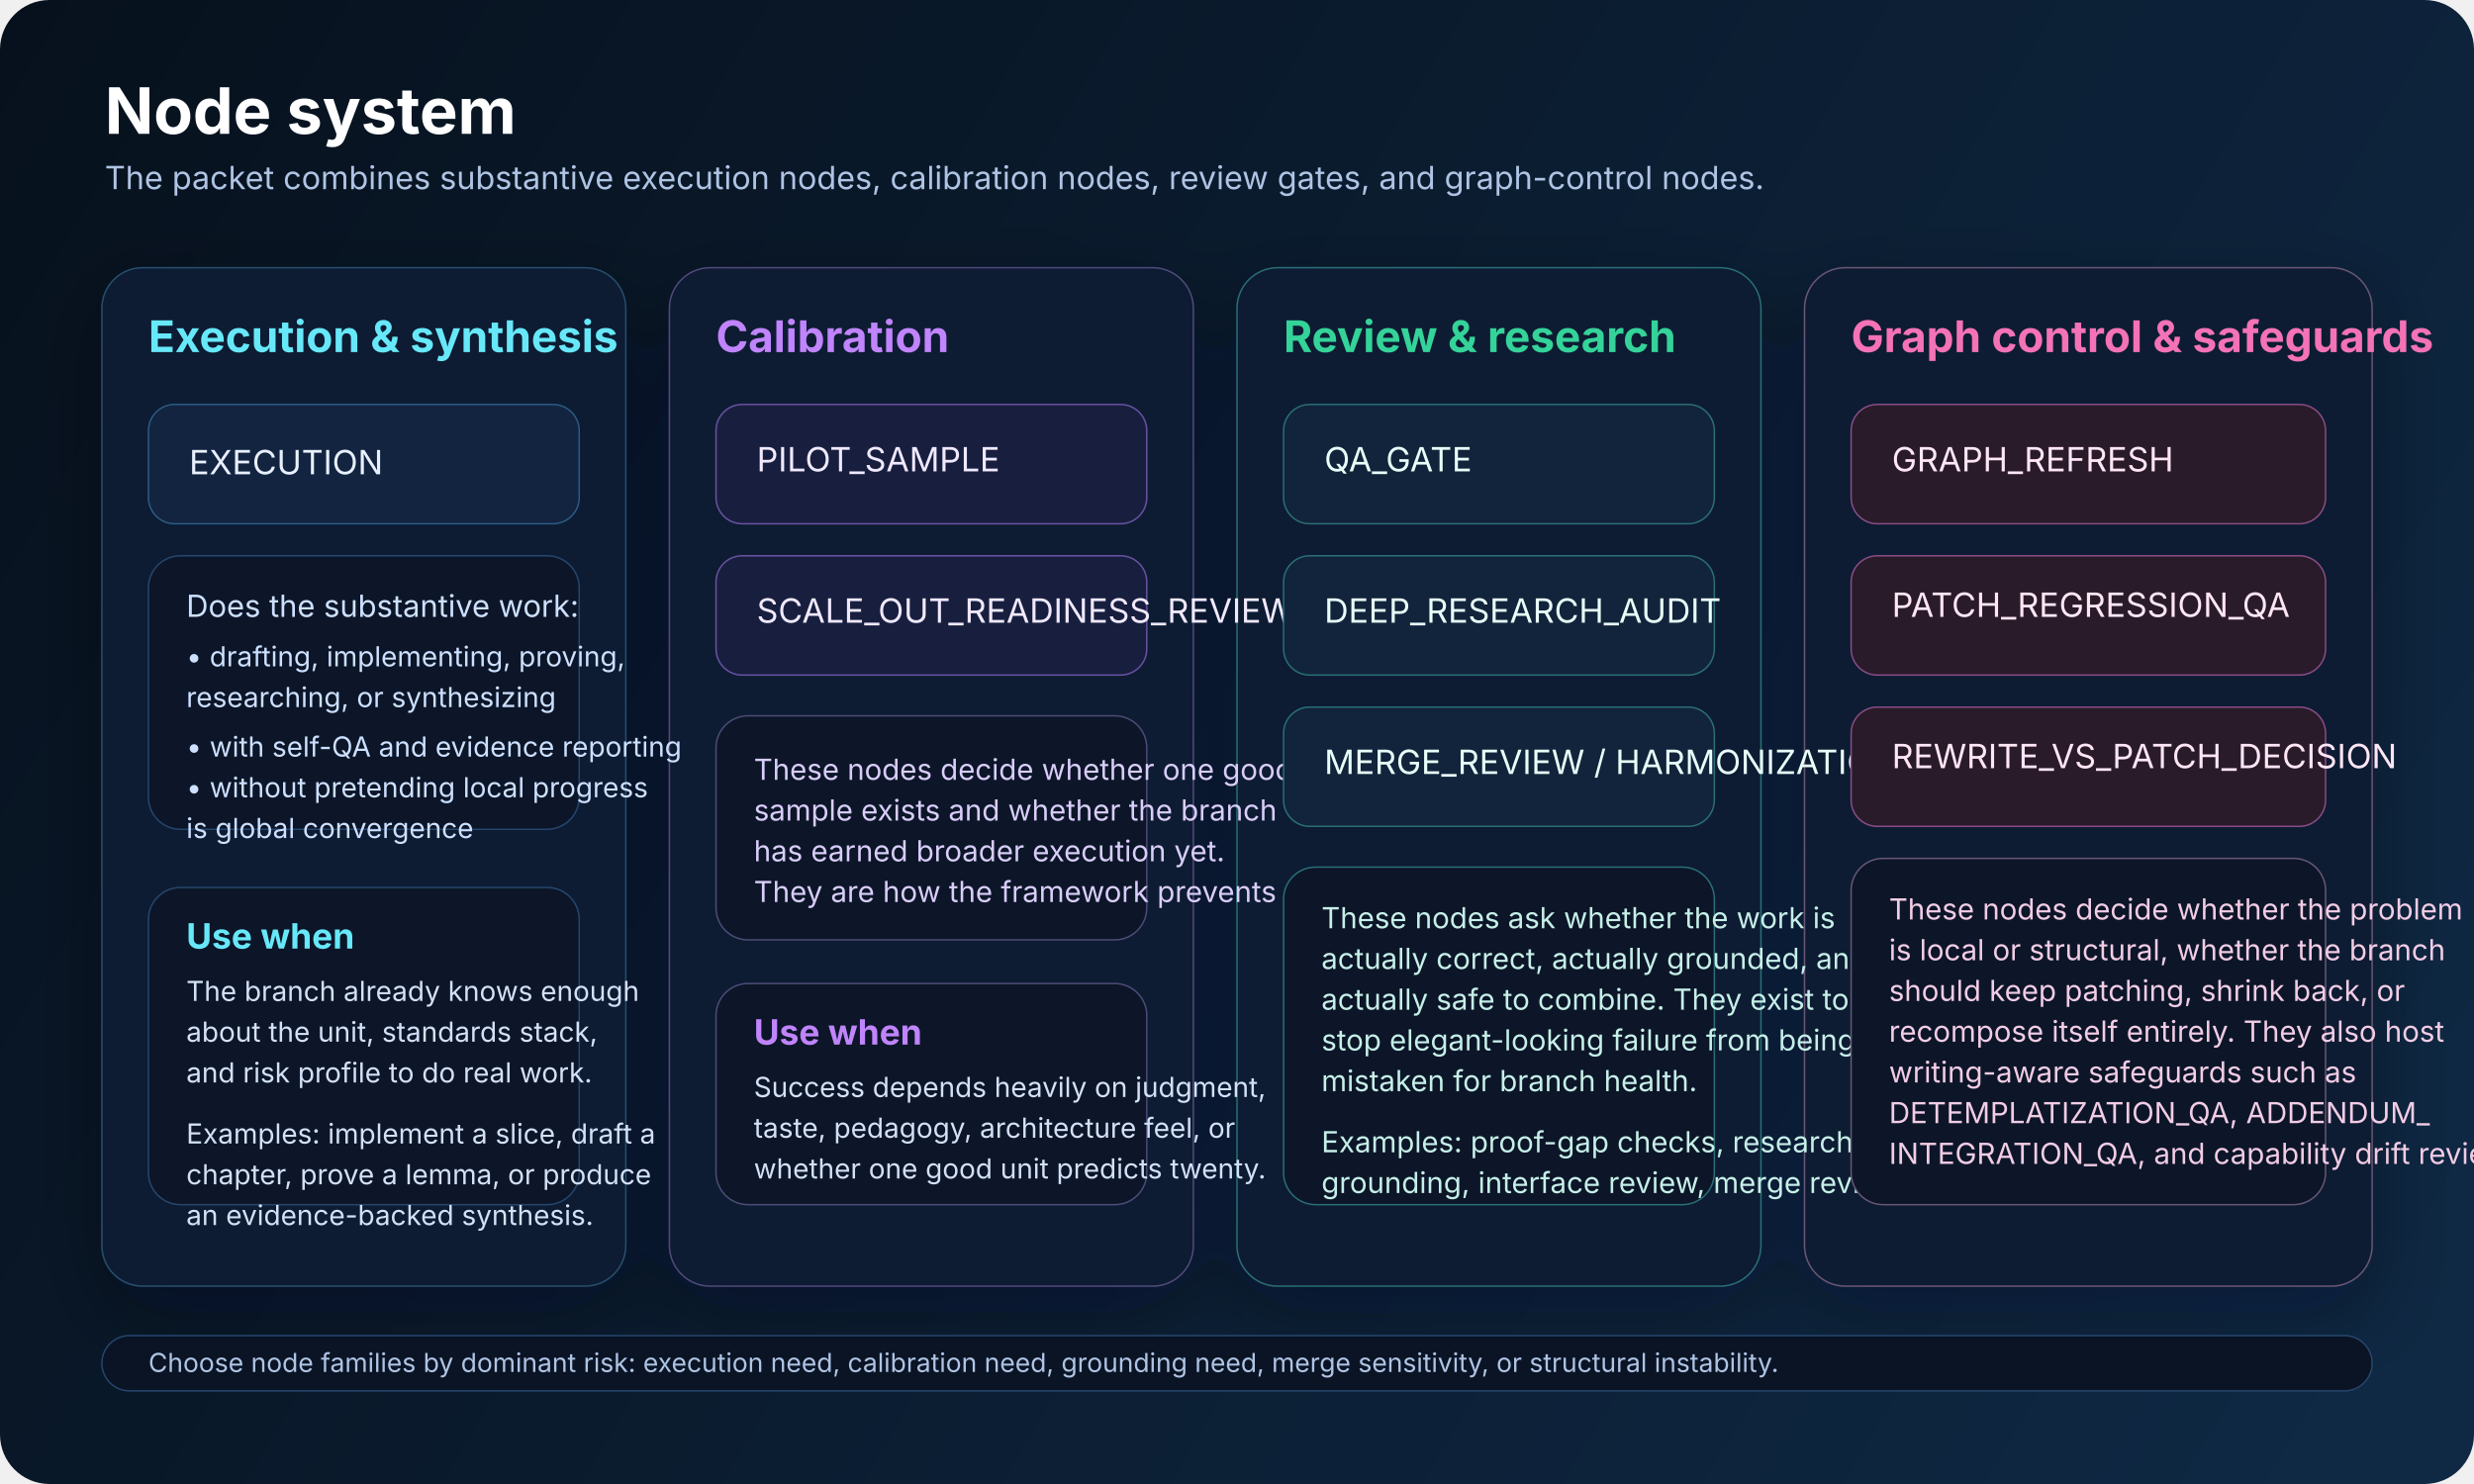
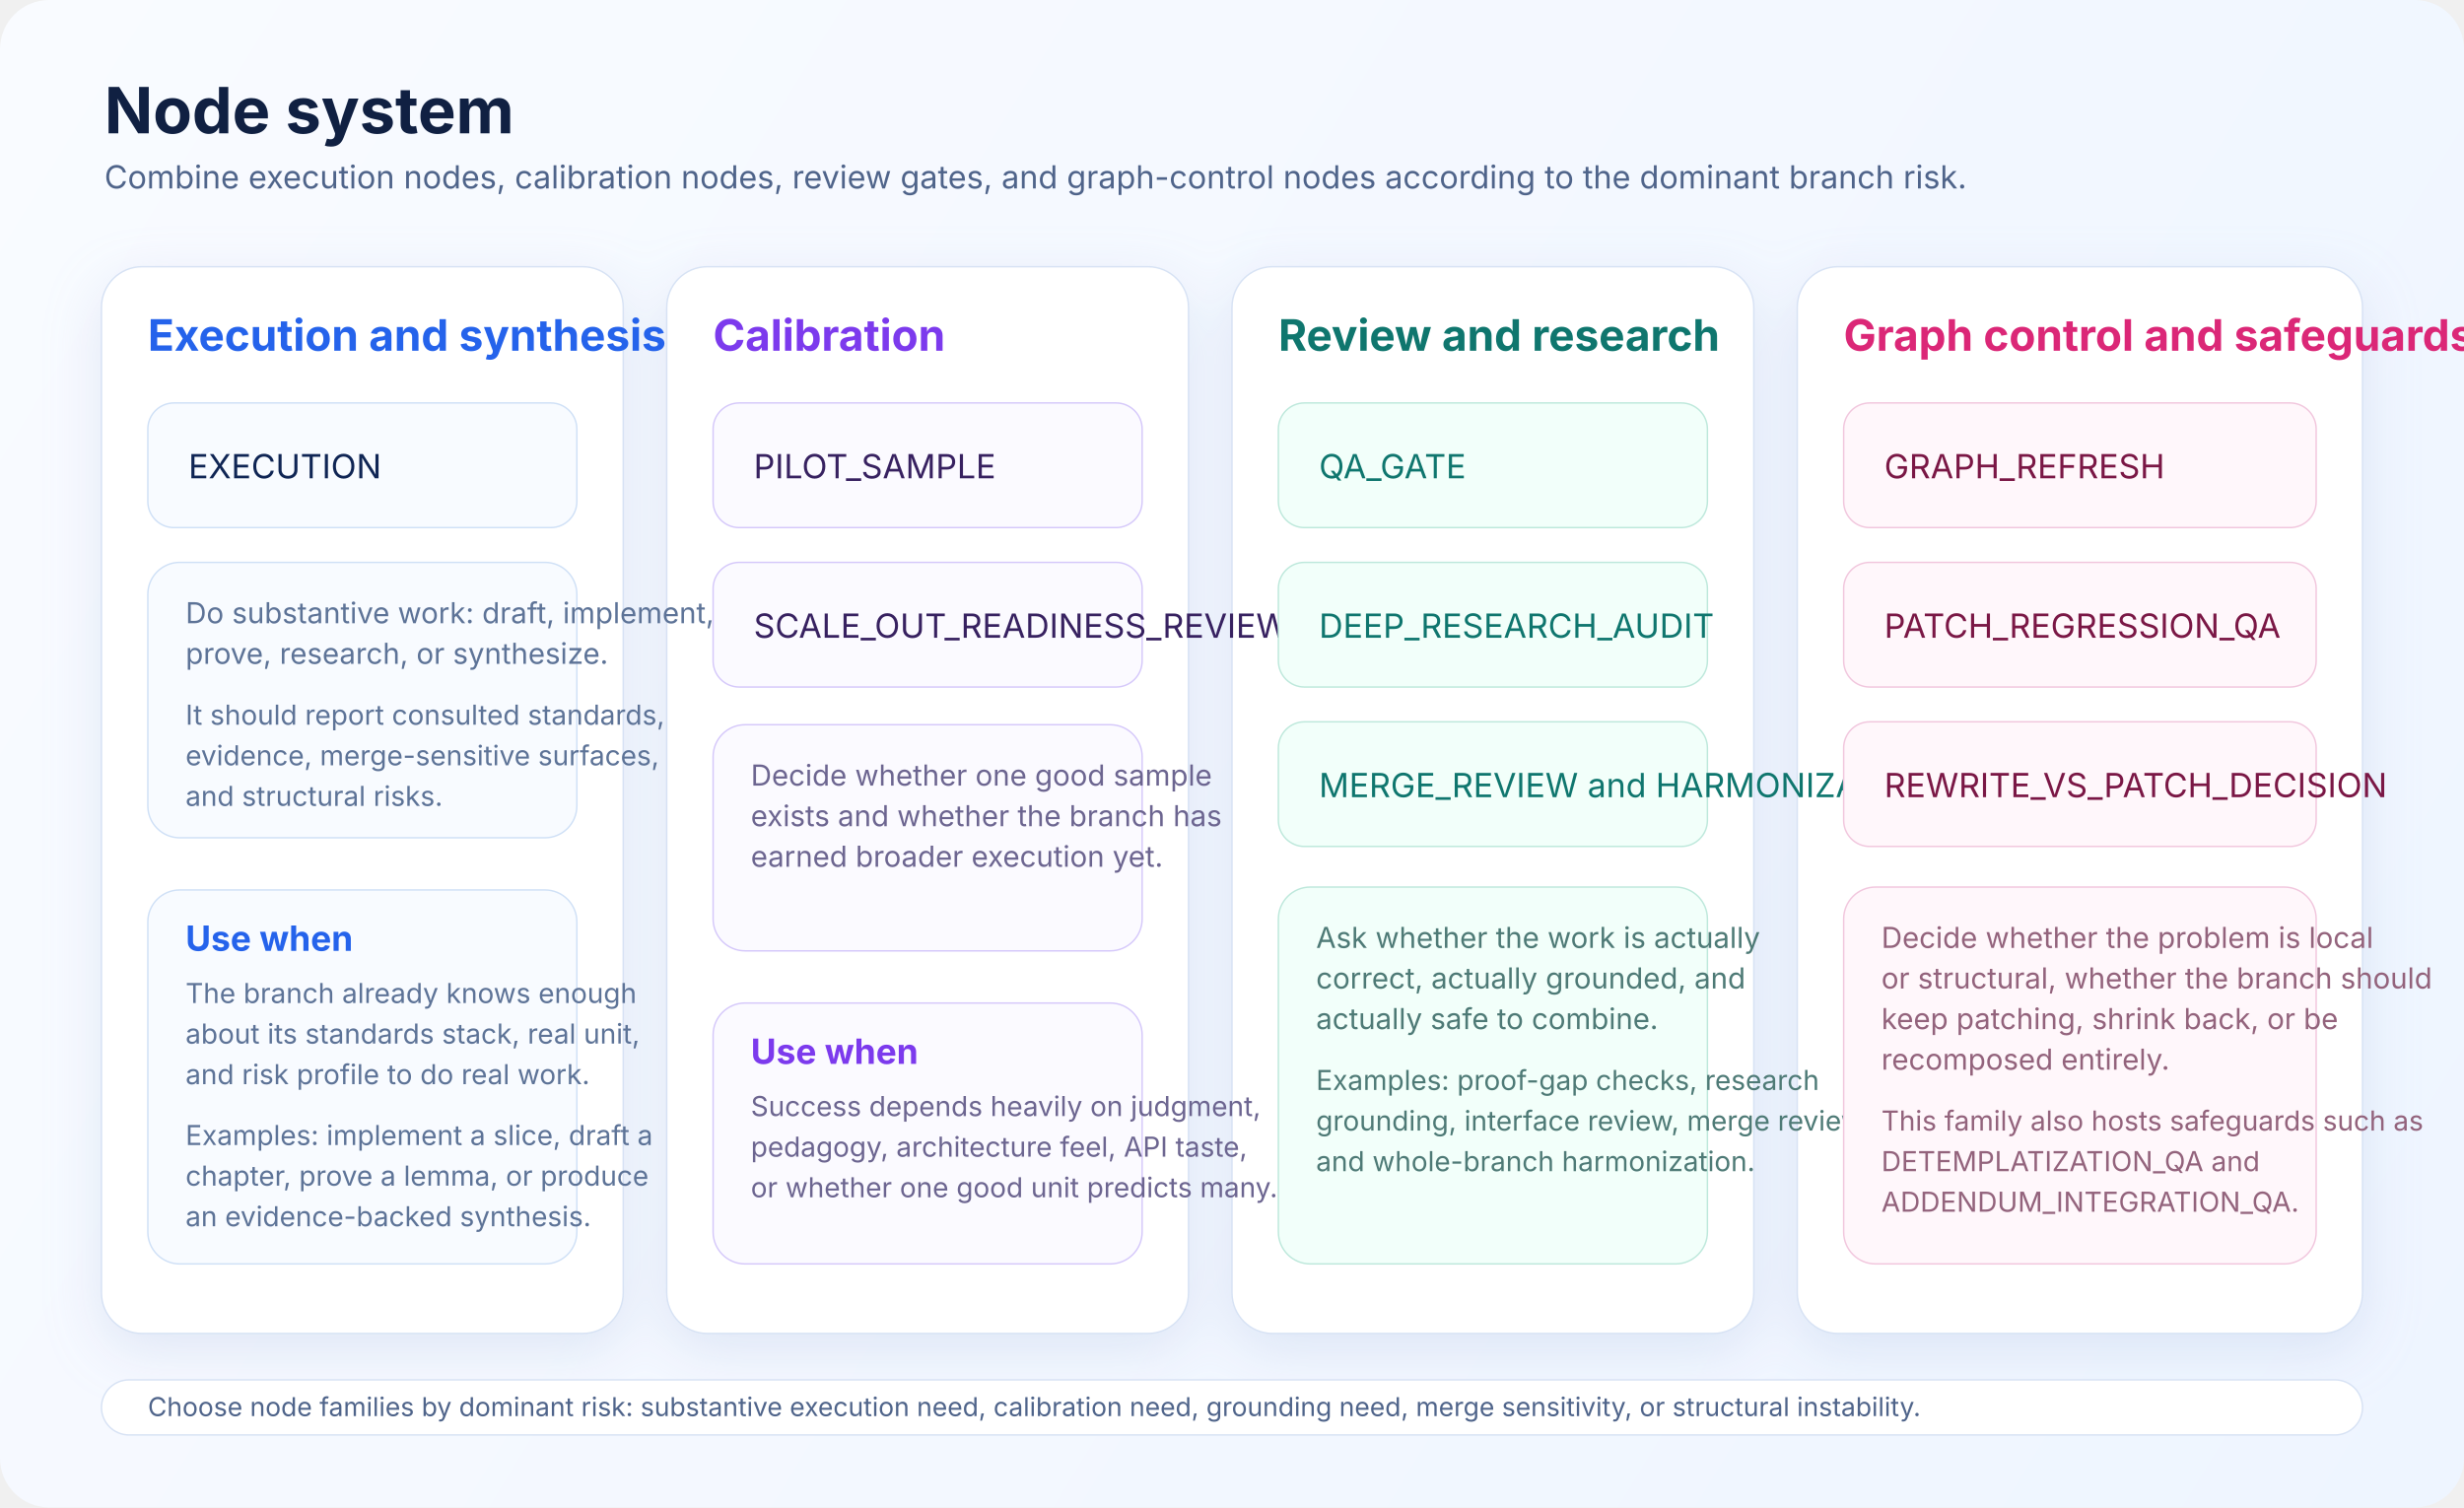
- <svg xmlns="http://www.w3.org/2000/svg" width="1700" height="1020" viewBox="0 0 1700 1020" fill="none">
+ <svg xmlns="http://www.w3.org/2000/svg" width="1700" height="1040" viewBox="0 0 1700 1040" fill="none">
  <defs>
-     <linearGradient id="bg" x1="0" y1="0" x2="1700" y2="1020" gradientUnits="userSpaceOnUse">
-       <stop stop-color="#07111D" />
-       <stop offset="1" stop-color="#0F2945" />
+     <linearGradient id="bg" x1="0" y1="0" x2="1700" y2="1040" gradientUnits="userSpaceOnUse">
+       <stop stop-color="#F9FBFF" />
+       <stop offset="1" stop-color="#EEF5FF" />
    </linearGradient>
    <filter id="shadow" x="-20%" y="-20%" width="140%" height="140%">
-       <feDropShadow dx="0" dy="18" stdDeviation="26" flood-color="#020617" flood-opacity="0.34" />
+       <feDropShadow dx="0" dy="12" stdDeviation="18" flood-color="#B7C7E6" flood-opacity="0.35" />
    </filter>
  </defs>
-   <rect width="1700" height="1020" rx="34" fill="url(#bg)" />
-   <text x="72" y="92" fill="white" font-size="44" font-family="Inter, Segoe UI, Arial" font-weight="700">Node system</text>
-   <text x="72" y="130" fill="#AFC4E4" font-size="22" font-family="Inter, Segoe UI, Arial">The packet combines substantive execution nodes, calibration nodes, review gates, and graph-control nodes.</text>
+   <rect width="1700" height="1040" rx="34" fill="url(#bg)" />
+   <text x="72" y="92" fill="#102042" font-size="44" font-family="Inter, Segoe UI, Arial" font-weight="700">Node system</text>
+   <text x="72" y="130" fill="#4F648A" font-size="22" font-family="Inter, Segoe UI, Arial">Combine execution nodes, calibration nodes, review gates, and graph-control nodes according to the dominant branch risk.</text>
  <g filter="url(#shadow)">
-     <rect x="70" y="184" width="360" height="700" rx="28" fill="#0F1A30" stroke="#28506E" />
-     <rect x="460" y="184" width="360" height="700" rx="28" fill="#0F1A30" stroke="#4F4B7B" />
-     <rect x="850" y="184" width="360" height="700" rx="28" fill="#0F1A30" stroke="#2A6E77" />
-     <rect x="1240" y="184" width="390" height="700" rx="28" fill="#0F1A30" stroke="#6A5776" />
+     <rect x="70" y="184" width="360" height="736" rx="28" fill="#FFFFFF" stroke="#D7E2F4" />
+     <rect x="460" y="184" width="360" height="736" rx="28" fill="#FFFFFF" stroke="#D7E2F4" />
+     <rect x="850" y="184" width="360" height="736" rx="28" fill="#FFFFFF" stroke="#D7E2F4" />
+     <rect x="1240" y="184" width="390" height="736" rx="28" fill="#FFFFFF" stroke="#D7E2F4" />
  </g>
-   <text x="102" y="242" fill="#67E8F9" font-size="30" font-family="Inter, Segoe UI, Arial" font-weight="700">Execution &amp; synthesis</text>
-   <rect x="102" y="278" width="296" height="82" rx="18" fill="#132440" stroke="#2B5B88" />
-   <text x="130" y="326" fill="#E8F0FF" font-size="23" font-family="Inter, Segoe UI, Arial">EXECUTION</text>
-   <rect x="102" y="382" width="296" height="188" rx="22" fill="#0C1628" stroke="#27466E" />
-   <text x="128" y="424" fill="#CDE0FF" font-size="21" font-family="Inter, Segoe UI, Arial">Does the substantive work:</text>
-   <text x="128" y="458" fill="#CDE0FF" font-size="19" font-family="Inter, Segoe UI, Arial">• drafting, implementing, proving,</text>
-   <text x="128" y="486" fill="#CDE0FF" font-size="19" font-family="Inter, Segoe UI, Arial">  researching, or synthesizing</text>
-   <text x="128" y="520" fill="#CDE0FF" font-size="19" font-family="Inter, Segoe UI, Arial">• with self-QA and evidence reporting</text>
-   <text x="128" y="548" fill="#CDE0FF" font-size="19" font-family="Inter, Segoe UI, Arial">• without pretending local progress</text>
-   <text x="128" y="576" fill="#CDE0FF" font-size="19" font-family="Inter, Segoe UI, Arial">  is global convergence</text>
-   <rect x="102" y="610" width="296" height="218" rx="22" fill="#0C1628" stroke="#27466E" />
-   <text x="128" y="652" fill="#67E8F9" font-size="24" font-family="Inter, Segoe UI, Arial" font-weight="700">Use when</text>
-   <text x="128" y="688" fill="#D3E0F6" font-size="19" font-family="Inter, Segoe UI, Arial">The branch already knows enough</text>
-   <text x="128" y="716" fill="#D3E0F6" font-size="19" font-family="Inter, Segoe UI, Arial">about the unit, standards stack,</text>
-   <text x="128" y="744" fill="#D3E0F6" font-size="19" font-family="Inter, Segoe UI, Arial">and risk profile to do real work.</text>
-   <text x="128" y="786" fill="#D3E0F6" font-size="19" font-family="Inter, Segoe UI, Arial">Examples: implement a slice, draft a</text>
-   <text x="128" y="814" fill="#D3E0F6" font-size="19" font-family="Inter, Segoe UI, Arial">chapter, prove a lemma, or produce</text>
-   <text x="128" y="842" fill="#D3E0F6" font-size="19" font-family="Inter, Segoe UI, Arial">an evidence-backed synthesis.</text>
-   <text x="492" y="242" fill="#C084FC" font-size="30" font-family="Inter, Segoe UI, Arial" font-weight="700">Calibration</text>
-   <rect x="492" y="278" width="296" height="82" rx="18" fill="#181F3E" stroke="#6A52A4" />
-   <text x="520" y="324" fill="#F0E9FF" font-size="23" font-family="Inter, Segoe UI, Arial">PILOT_SAMPLE</text>
-   <rect x="492" y="382" width="296" height="82" rx="18" fill="#181F3E" stroke="#6A52A4" />
-   <text x="520" y="428" fill="#F0E9FF" font-size="23" font-family="Inter, Segoe UI, Arial">SCALE_OUT_READINESS_REVIEW</text>
-   <rect x="492" y="492" width="296" height="154" rx="22" fill="#0C1628" stroke="#4E4C78" />
-   <text x="518" y="536" fill="#D9CDF9" font-size="20" font-family="Inter, Segoe UI, Arial">These nodes decide whether one good</text>
-   <text x="518" y="564" fill="#D9CDF9" font-size="20" font-family="Inter, Segoe UI, Arial">sample exists and whether the branch</text>
-   <text x="518" y="592" fill="#D9CDF9" font-size="20" font-family="Inter, Segoe UI, Arial">has earned broader execution yet.</text>
-   <text x="518" y="620" fill="#D9CDF9" font-size="20" font-family="Inter, Segoe UI, Arial">They are how the framework prevents</text>
-   <rect x="492" y="676" width="296" height="152" rx="22" fill="#0C1628" stroke="#4E4C78" />
-   <text x="518" y="718" fill="#C084FC" font-size="24" font-family="Inter, Segoe UI, Arial" font-weight="700">Use when</text>
-   <text x="518" y="754" fill="#D3E0F6" font-size="19" font-family="Inter, Segoe UI, Arial">Success depends heavily on judgment,</text>
-   <text x="518" y="782" fill="#D3E0F6" font-size="19" font-family="Inter, Segoe UI, Arial">taste, pedagogy, architecture feel, or</text>
-   <text x="518" y="810" fill="#D3E0F6" font-size="19" font-family="Inter, Segoe UI, Arial">whether one good unit predicts twenty.</text>
-   <text x="882" y="242" fill="#34D399" font-size="30" font-family="Inter, Segoe UI, Arial" font-weight="700">Review &amp; research</text>
-   <rect x="882" y="278" width="296" height="82" rx="18" fill="#12243B" stroke="#2A6F78" />
-   <text x="910" y="324" fill="#E8FFF9" font-size="23" font-family="Inter, Segoe UI, Arial">QA_GATE</text>
-   <rect x="882" y="382" width="296" height="82" rx="18" fill="#12243B" stroke="#2A6F78" />
-   <text x="910" y="428" fill="#E8FFF9" font-size="23" font-family="Inter, Segoe UI, Arial">DEEP_RESEARCH_AUDIT</text>
-   <rect x="882" y="486" width="296" height="82" rx="18" fill="#12243B" stroke="#2A6F78" />
-   <text x="910" y="532" fill="#E8FFF9" font-size="23" font-family="Inter, Segoe UI, Arial">MERGE_REVIEW / HARMONIZATION</text>
-   <rect x="882" y="596" width="296" height="232" rx="22" fill="#0C1628" stroke="#2A6F78" />
-   <text x="908" y="638" fill="#C6EFE8" font-size="20" font-family="Inter, Segoe UI, Arial">These nodes ask whether the work is</text>
-   <text x="908" y="666" fill="#C6EFE8" font-size="20" font-family="Inter, Segoe UI, Arial">actually correct, actually grounded, and</text>
-   <text x="908" y="694" fill="#C6EFE8" font-size="20" font-family="Inter, Segoe UI, Arial">actually safe to combine. They exist to</text>
-   <text x="908" y="722" fill="#C6EFE8" font-size="20" font-family="Inter, Segoe UI, Arial">stop elegant-looking failure from being</text>
-   <text x="908" y="750" fill="#C6EFE8" font-size="20" font-family="Inter, Segoe UI, Arial">mistaken for branch health.</text>
-   <text x="908" y="792" fill="#C6EFE8" font-size="20" font-family="Inter, Segoe UI, Arial">Examples: proof-gap checks, research</text>
-   <text x="908" y="820" fill="#C6EFE8" font-size="20" font-family="Inter, Segoe UI, Arial">grounding, interface review, merge review.</text>
-   <text x="1272" y="242" fill="#F472B6" font-size="30" font-family="Inter, Segoe UI, Arial" font-weight="700">Graph control &amp; safeguards</text>
-   <rect x="1272" y="278" width="326" height="82" rx="18" fill="#291B2A" stroke="#8B4D87" />
-   <text x="1300" y="324" fill="#FFE6F5" font-size="23" font-family="Inter, Segoe UI, Arial">GRAPH_REFRESH</text>
-   <rect x="1272" y="382" width="326" height="82" rx="18" fill="#291B2A" stroke="#8B4D87" />
-   <text x="1300" y="424" fill="#FFE6F5" font-size="23" font-family="Inter, Segoe UI, Arial">PATCH_REGRESSION_QA</text>
-   <rect x="1272" y="486" width="326" height="82" rx="18" fill="#291B2A" stroke="#8B4D87" />
-   <text x="1300" y="528" fill="#FFE6F5" font-size="23" font-family="Inter, Segoe UI, Arial">REWRITE_VS_PATCH_DECISION</text>
-   <rect x="1272" y="590" width="326" height="238" rx="22" fill="#0C1628" stroke="#6A5776" />
-   <text x="1298" y="632" fill="#F2CCE5" font-size="20" font-family="Inter, Segoe UI, Arial">These nodes decide whether the problem</text>
-   <text x="1298" y="660" fill="#F2CCE5" font-size="20" font-family="Inter, Segoe UI, Arial">is local or structural, whether the branch</text>
-   <text x="1298" y="688" fill="#F2CCE5" font-size="20" font-family="Inter, Segoe UI, Arial">should keep patching, shrink back, or</text>
-   <text x="1298" y="716" fill="#F2CCE5" font-size="20" font-family="Inter, Segoe UI, Arial">recompose itself entirely. They also host</text>
-   <text x="1298" y="744" fill="#F2CCE5" font-size="20" font-family="Inter, Segoe UI, Arial">writing-aware safeguards such as</text>
-   <text x="1298" y="772" fill="#F2CCE5" font-size="20" font-family="Inter, Segoe UI, Arial">DETEMPLATIZATION_QA, ADDENDUM_</text>
-   <text x="1298" y="800" fill="#F2CCE5" font-size="20" font-family="Inter, Segoe UI, Arial">INTEGRATION_QA, and capability drift review.</text>
-   <rect x="70" y="918" width="1560" height="38" rx="19" fill="#0A1425" stroke="#27466E" />
-   <text x="102" y="943" fill="#AFC4E4" font-size="18" font-family="Inter, Segoe UI, Arial">Choose node families by dominant risk: execution need, calibration need, grounding need, merge sensitivity, or structural instability.</text>
+   <text x="102" y="242" fill="#2563EB" font-size="30" font-family="Inter, Segoe UI, Arial" font-weight="700">Execution and synthesis</text>
+   <rect x="102" y="278" width="296" height="86" rx="18" fill="#F8FBFF" stroke="#CFE0F6" />
+   <text x="130" y="330" fill="#0F2554" font-size="23" font-family="Inter, Segoe UI, Arial">EXECUTION</text>
+   <rect x="102" y="388" width="296" height="190" rx="22" fill="#F8FBFF" stroke="#CFE0F6" />
+   <text x="128" y="430" fill="#5D7397" font-size="20" font-family="Inter, Segoe UI, Arial">Do substantive work: draft, implement,</text>
+   <text x="128" y="458" fill="#5D7397" font-size="20" font-family="Inter, Segoe UI, Arial">prove, research, or synthesize.</text>
+   <text x="128" y="500" fill="#5D7397" font-size="19" font-family="Inter, Segoe UI, Arial">It should report consulted standards,</text>
+   <text x="128" y="528" fill="#5D7397" font-size="19" font-family="Inter, Segoe UI, Arial">evidence, merge-sensitive surfaces,</text>
+   <text x="128" y="556" fill="#5D7397" font-size="19" font-family="Inter, Segoe UI, Arial">and structural risks.</text>
+   <rect x="102" y="614" width="296" height="258" rx="22" fill="#F8FBFF" stroke="#CFE0F6" />
+   <text x="128" y="656" fill="#2563EB" font-size="24" font-family="Inter, Segoe UI, Arial" font-weight="700">Use when</text>
+   <text x="128" y="692" fill="#5D7397" font-size="19" font-family="Inter, Segoe UI, Arial">The branch already knows enough</text>
+   <text x="128" y="720" fill="#5D7397" font-size="19" font-family="Inter, Segoe UI, Arial">about its standards stack, real unit,</text>
+   <text x="128" y="748" fill="#5D7397" font-size="19" font-family="Inter, Segoe UI, Arial">and risk profile to do real work.</text>
+   <text x="128" y="790" fill="#5D7397" font-size="19" font-family="Inter, Segoe UI, Arial">Examples: implement a slice, draft a</text>
+   <text x="128" y="818" fill="#5D7397" font-size="19" font-family="Inter, Segoe UI, Arial">chapter, prove a lemma, or produce</text>
+   <text x="128" y="846" fill="#5D7397" font-size="19" font-family="Inter, Segoe UI, Arial">an evidence-backed synthesis.</text>
+   <text x="492" y="242" fill="#7C3AED" font-size="30" font-family="Inter, Segoe UI, Arial" font-weight="700">Calibration</text>
+   <rect x="492" y="278" width="296" height="86" rx="18" fill="#FBFAFF" stroke="#D5C8FA" />
+   <text x="520" y="330" fill="#372160" font-size="23" font-family="Inter, Segoe UI, Arial">PILOT_SAMPLE</text>
+   <rect x="492" y="388" width="296" height="86" rx="18" fill="#FBFAFF" stroke="#D5C8FA" />
+   <text x="520" y="440" fill="#372160" font-size="23" font-family="Inter, Segoe UI, Arial">SCALE_OUT_READINESS_REVIEW</text>
+   <rect x="492" y="500" width="296" height="156" rx="22" fill="#FBFAFF" stroke="#D5C8FA" />
+   <text x="518" y="542" fill="#6C6590" font-size="20" font-family="Inter, Segoe UI, Arial">Decide whether one good sample</text>
+   <text x="518" y="570" fill="#6C6590" font-size="20" font-family="Inter, Segoe UI, Arial">exists and whether the branch has</text>
+   <text x="518" y="598" fill="#6C6590" font-size="20" font-family="Inter, Segoe UI, Arial">earned broader execution yet.</text>
+   <rect x="492" y="692" width="296" height="180" rx="22" fill="#FBFAFF" stroke="#D5C8FA" />
+   <text x="518" y="734" fill="#7C3AED" font-size="24" font-family="Inter, Segoe UI, Arial" font-weight="700">Use when</text>
+   <text x="518" y="770" fill="#6C6590" font-size="19" font-family="Inter, Segoe UI, Arial">Success depends heavily on judgment,</text>
+   <text x="518" y="798" fill="#6C6590" font-size="19" font-family="Inter, Segoe UI, Arial">pedagogy, architecture feel, API taste,</text>
+   <text x="518" y="826" fill="#6C6590" font-size="19" font-family="Inter, Segoe UI, Arial">or whether one good unit predicts many.</text>
+   <text x="882" y="242" fill="#0F766E" font-size="30" font-family="Inter, Segoe UI, Arial" font-weight="700">Review and research</text>
+   <rect x="882" y="278" width="296" height="86" rx="18" fill="#F2FFFA" stroke="#BDE8DB" />
+   <text x="910" y="330" fill="#0F766E" font-size="23" font-family="Inter, Segoe UI, Arial">QA_GATE</text>
+   <rect x="882" y="388" width="296" height="86" rx="18" fill="#F2FFFA" stroke="#BDE8DB" />
+   <text x="910" y="440" fill="#0F766E" font-size="23" font-family="Inter, Segoe UI, Arial">DEEP_RESEARCH_AUDIT</text>
+   <rect x="882" y="498" width="296" height="86" rx="18" fill="#F2FFFA" stroke="#BDE8DB" />
+   <text x="910" y="550" fill="#0F766E" font-size="23" font-family="Inter, Segoe UI, Arial">MERGE_REVIEW and HARMONIZATION</text>
+   <rect x="882" y="612" width="296" height="260" rx="22" fill="#F2FFFA" stroke="#BDE8DB" />
+   <text x="908" y="654" fill="#4E7A76" font-size="20" font-family="Inter, Segoe UI, Arial">Ask whether the work is actually</text>
+   <text x="908" y="682" fill="#4E7A76" font-size="20" font-family="Inter, Segoe UI, Arial">correct, actually grounded, and</text>
+   <text x="908" y="710" fill="#4E7A76" font-size="20" font-family="Inter, Segoe UI, Arial">actually safe to combine.</text>
+   <text x="908" y="752" fill="#4E7A76" font-size="19" font-family="Inter, Segoe UI, Arial">Examples: proof-gap checks, research</text>
+   <text x="908" y="780" fill="#4E7A76" font-size="19" font-family="Inter, Segoe UI, Arial">grounding, interface review, merge review,</text>
+   <text x="908" y="808" fill="#4E7A76" font-size="19" font-family="Inter, Segoe UI, Arial">and whole-branch harmonization.</text>
+   <text x="1272" y="242" fill="#DB2777" font-size="30" font-family="Inter, Segoe UI, Arial" font-weight="700">Graph control and safeguards</text>
+   <rect x="1272" y="278" width="326" height="86" rx="18" fill="#FFF7FB" stroke="#F1C6DD" />
+   <text x="1300" y="330" fill="#7A1745" font-size="23" font-family="Inter, Segoe UI, Arial">GRAPH_REFRESH</text>
+   <rect x="1272" y="388" width="326" height="86" rx="18" fill="#FFF7FB" stroke="#F1C6DD" />
+   <text x="1300" y="440" fill="#7A1745" font-size="23" font-family="Inter, Segoe UI, Arial">PATCH_REGRESSION_QA</text>
+   <rect x="1272" y="498" width="326" height="86" rx="18" fill="#FFF7FB" stroke="#F1C6DD" />
+   <text x="1300" y="550" fill="#7A1745" font-size="23" font-family="Inter, Segoe UI, Arial">REWRITE_VS_PATCH_DECISION</text>
+   <rect x="1272" y="612" width="326" height="260" rx="22" fill="#FFF7FB" stroke="#F1C6DD" />
+   <text x="1298" y="654" fill="#93637C" font-size="20" font-family="Inter, Segoe UI, Arial">Decide whether the problem is local</text>
+   <text x="1298" y="682" fill="#93637C" font-size="20" font-family="Inter, Segoe UI, Arial">or structural, whether the branch should</text>
+   <text x="1298" y="710" fill="#93637C" font-size="20" font-family="Inter, Segoe UI, Arial">keep patching, shrink back, or be</text>
+   <text x="1298" y="738" fill="#93637C" font-size="20" font-family="Inter, Segoe UI, Arial">recomposed entirely.</text>
+   <text x="1298" y="780" fill="#93637C" font-size="19" font-family="Inter, Segoe UI, Arial">This family also hosts safeguards such as</text>
+   <text x="1298" y="808" fill="#93637C" font-size="19" font-family="Inter, Segoe UI, Arial">DETEMPLATIZATION_QA and</text>
+   <text x="1298" y="836" fill="#93637C" font-size="19" font-family="Inter, Segoe UI, Arial">ADDENDUM_INTEGRATION_QA.</text>
+   <rect x="70" y="952" width="1560" height="38" rx="19" fill="#FFFFFF" stroke="#D7E2F4" />
+   <text x="102" y="977" fill="#4F648A" font-size="18" font-family="Inter, Segoe UI, Arial">Choose node families by dominant risk: substantive execution need, calibration need, grounding need, merge sensitivity, or structural instability.</text>
</svg>
